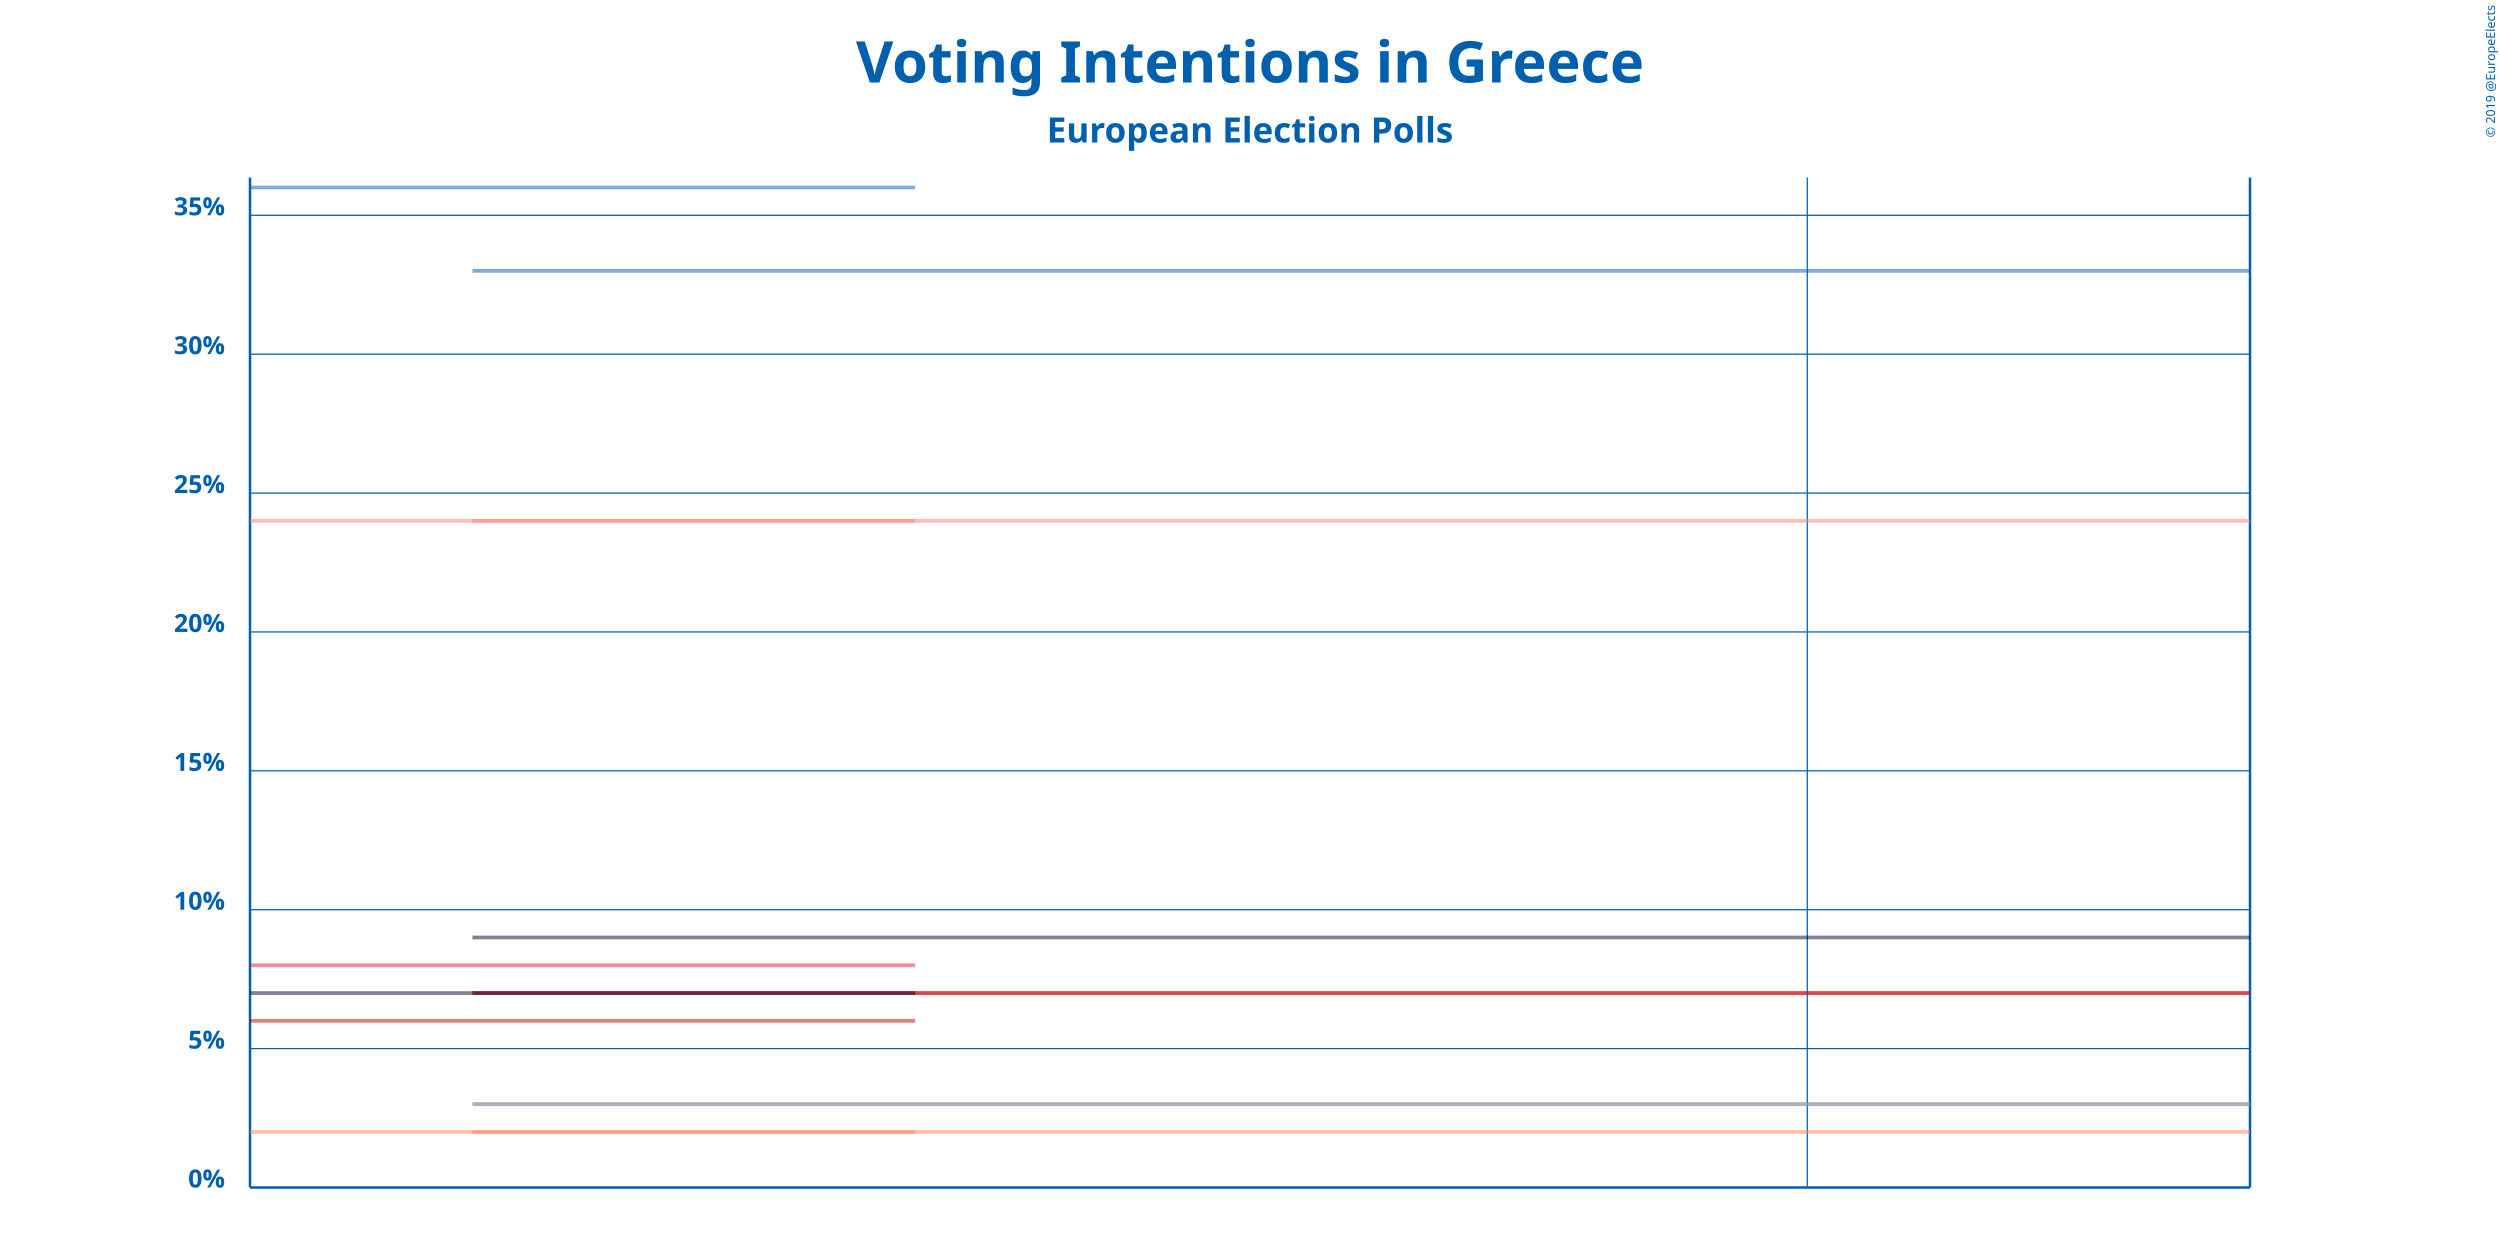
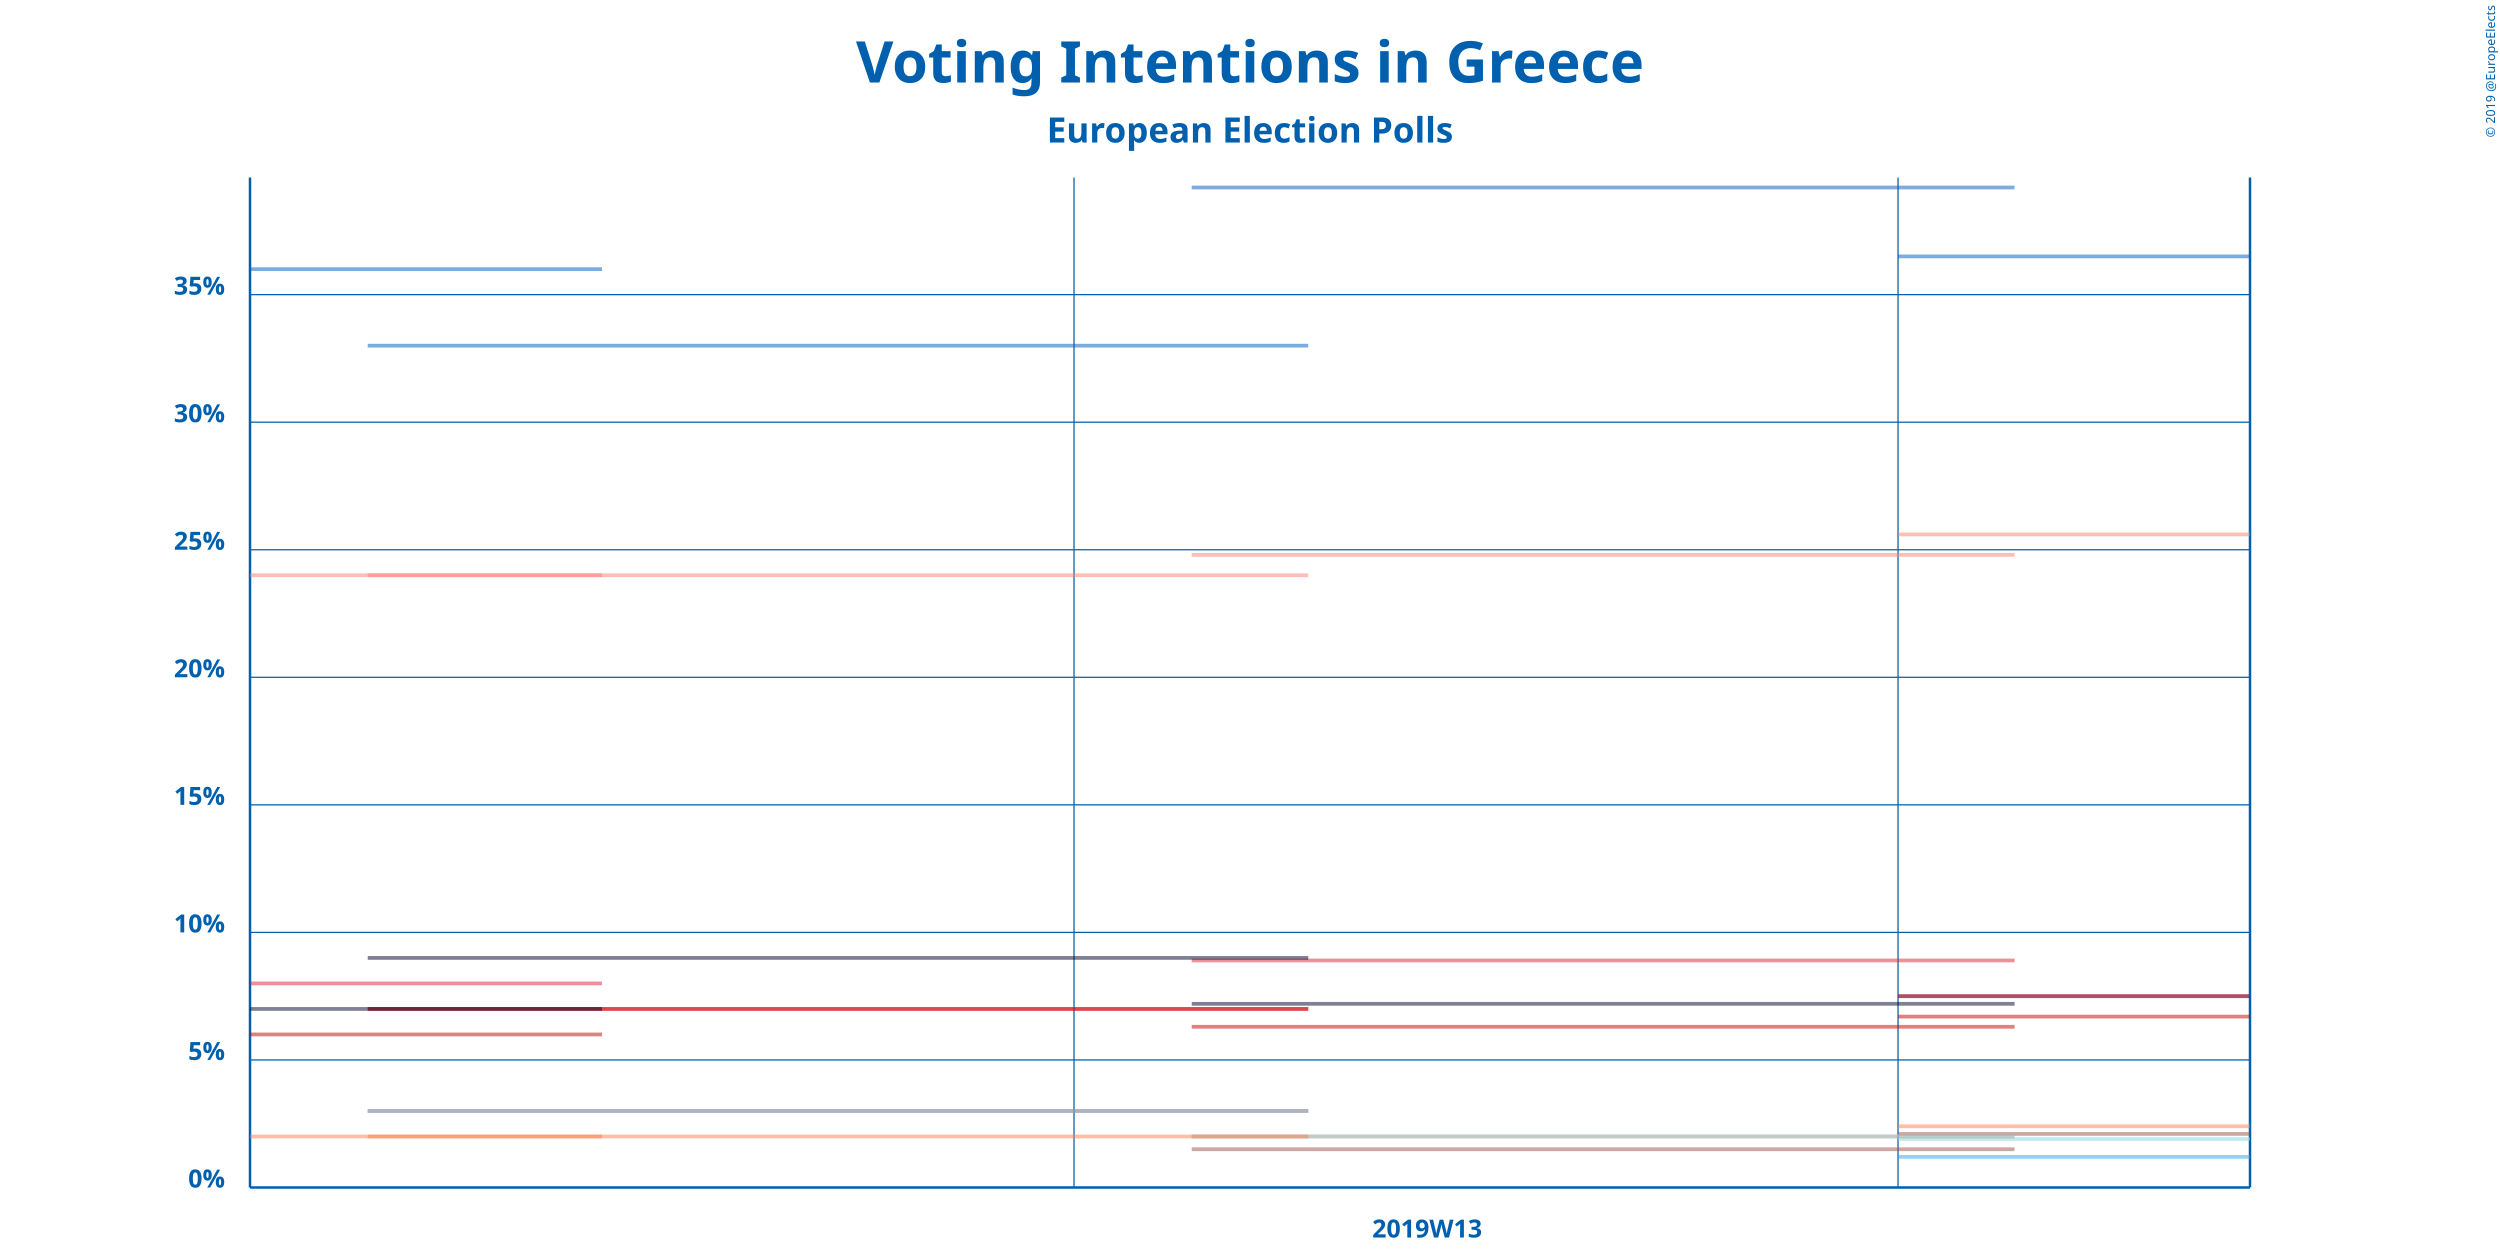
<svg HEIGHT="1000" WIDTH="2000">
  <rect fill="#FFFFFF" height="1000" stroke="none" width="2000" x="0" y="0" />
  <text fill="#0060AE" font-family="'Advent Pro'" font-size="46px" font-style="normal" font-weight="bold" text-align="center" text-anchor="middle" x="1000" y="66">Voting Intentions in Greece</text>
  <text fill="#0060AE" font-family="'Advent Pro'" font-size="28px" font-style="normal" font-weight="bold" text-align="center" text-anchor="middle" x="1000" y="114">European Election Polls</text>
  <text fill="#0060AE" font-family="'Advent Pro'" font-size="10px" font-style="normal" font-weight="normal" text-align="center" text-anchor="end" transform="rotate(270)" x="-4" y="1996">© 2019 @EuropeElects</text>
  <g>
    <g>
      <line stroke="#0060AE" stroke-width="2" x1="200.0" x2="1800.0" y1="950.0" y2="950.0" />
      <text fill="#0060AE" font-family="'Advent Pro'" font-size="20px" font-style="normal" font-weight="bold" text-align="center" text-anchor="end" x="180.0" y="950.0">0%</text>
      <line stroke="#0060AE" stroke-width="2" x1="200.0" x2="200.0" y1="950.0" y2="142.0" />
      <line stroke="#0060AE" stroke-width="2" x1="1800.0" x2="1800.0" y1="950.0" y2="142.0" />
-       <line stroke="#0060AE" stroke-width="1" x1="1445.829" x2="1445.829" y1="950.0" y2="142.0" />
-       <line stroke="#0060AE" stroke-width="1" x1="200.0" x2="1800.0" y1="838.889" y2="838.889" />
-       <text fill="#0060AE" font-family="'Advent Pro'" font-size="20px" font-style="normal" font-weight="bold" text-align="center" text-anchor="end" x="180.0" y="838.889">5%</text>
-       <line stroke="#0060AE" stroke-width="1" x1="200.0" x2="1800.0" y1="727.778" y2="727.778" />
-       <text fill="#0060AE" font-family="'Advent Pro'" font-size="20px" font-style="normal" font-weight="bold" text-align="center" text-anchor="end" x="180.0" y="727.778">10%</text>
-       <line stroke="#0060AE" stroke-width="1" x1="200.0" x2="1800.0" y1="616.667" y2="616.667" />
-       <text fill="#0060AE" font-family="'Advent Pro'" font-size="20px" font-style="normal" font-weight="bold" text-align="center" text-anchor="end" x="180.0" y="616.667">15%</text>
-       <line stroke="#0060AE" stroke-width="1" x1="200.0" x2="1800.0" y1="505.556" y2="505.556" />
-       <text fill="#0060AE" font-family="'Advent Pro'" font-size="20px" font-style="normal" font-weight="bold" text-align="center" text-anchor="end" x="180.0" y="505.556">20%</text>
-       <line stroke="#0060AE" stroke-width="1" x1="200.0" x2="1800.0" y1="394.444" y2="394.444" />
-       <text fill="#0060AE" font-family="'Advent Pro'" font-size="20px" font-style="normal" font-weight="bold" text-align="center" text-anchor="end" x="180.0" y="394.444">25%</text>
-       <line stroke="#0060AE" stroke-width="1" x1="200.0" x2="1800.0" y1="283.333" y2="283.333" />
-       <text fill="#0060AE" font-family="'Advent Pro'" font-size="20px" font-style="normal" font-weight="bold" text-align="center" text-anchor="end" x="180.0" y="283.333">30%</text>
-       <line stroke="#0060AE" stroke-width="1" x1="200.0" x2="1800.0" y1="172.222" y2="172.222" />
-       <text fill="#0060AE" font-family="'Advent Pro'" font-size="20px" font-style="normal" font-weight="bold" text-align="center" text-anchor="end" x="180.0" y="172.222">35%</text>
+       <line stroke="#0060AE" stroke-width="1" x1="859.211" x2="859.211" y1="950.0" y2="142.0" />
+       <text fill="#0060AE" font-family="'Advent Pro'" font-size="20px" font-style="normal" font-weight="bold" text-align="center" text-anchor="middle" x="1141.73" y="990.0">2019W13</text>
+       <line stroke="#0060AE" stroke-width="1" x1="1518.423" x2="1518.423" y1="950.0" y2="142.0" />
+       <line stroke="#0060AE" stroke-width="1" x1="200.0" x2="1800.0" y1="847.959" y2="847.959" />
+       <text fill="#0060AE" font-family="'Advent Pro'" font-size="20px" font-style="normal" font-weight="bold" text-align="center" text-anchor="end" x="180.0" y="847.959">5%</text>
+       <line stroke="#0060AE" stroke-width="1" x1="200.0" x2="1800.0" y1="745.918" y2="745.918" />
+       <text fill="#0060AE" font-family="'Advent Pro'" font-size="20px" font-style="normal" font-weight="bold" text-align="center" text-anchor="end" x="180.0" y="745.918">10%</text>
+       <line stroke="#0060AE" stroke-width="1" x1="200.0" x2="1800.0" y1="643.878" y2="643.878" />
+       <text fill="#0060AE" font-family="'Advent Pro'" font-size="20px" font-style="normal" font-weight="bold" text-align="center" text-anchor="end" x="180.0" y="643.878">15%</text>
+       <line stroke="#0060AE" stroke-width="1" x1="200.0" x2="1800.0" y1="541.837" y2="541.837" />
+       <text fill="#0060AE" font-family="'Advent Pro'" font-size="20px" font-style="normal" font-weight="bold" text-align="center" text-anchor="end" x="180.0" y="541.837">20%</text>
+       <line stroke="#0060AE" stroke-width="1" x1="200.0" x2="1800.0" y1="439.796" y2="439.796" />
+       <text fill="#0060AE" font-family="'Advent Pro'" font-size="20px" font-style="normal" font-weight="bold" text-align="center" text-anchor="end" x="180.0" y="439.796">25%</text>
+       <line stroke="#0060AE" stroke-width="1" x1="200.0" x2="1800.0" y1="337.755" y2="337.755" />
+       <text fill="#0060AE" font-family="'Advent Pro'" font-size="20px" font-style="normal" font-weight="bold" text-align="center" text-anchor="end" x="180.0" y="337.755">30%</text>
+       <line stroke="#0060AE" stroke-width="1" x1="200.0" x2="1800.0" y1="235.714" y2="235.714" />
+       <text fill="#0060AE" font-family="'Advent Pro'" font-size="20px" font-style="normal" font-weight="bold" text-align="center" text-anchor="end" x="180.0" y="235.714">35%</text>
    </g>
    <g>
-       <line stroke="#FA8072" stroke-opacity="0.5" stroke-width="3" x1="377.976" x2="1800.0" y1="416.667" y2="416.667" />
-       <line stroke="#005AC0" stroke-opacity="0.5" stroke-width="3" x1="377.976" x2="1800.0" y1="216.667" y2="216.667" />
-       <line stroke="#00022D" stroke-opacity="0.5" stroke-width="3" x1="377.976" x2="1800.0" y1="750.0" y2="750.0" />
-       <line stroke="#DD2239" stroke-opacity="0.5" stroke-width="3" x1="377.976" x2="1800.0" y1="794.444" y2="794.444" />
-       <line stroke="#C80000" stroke-opacity="0.5" stroke-width="3" x1="377.976" x2="1800.0" y1="794.444" y2="794.444" />
-       <line stroke="#FF7F50" stroke-opacity="0.5" stroke-width="3" x1="377.976" x2="1800.0" y1="905.556" y2="905.556" />
-       <line stroke="#B01740" stroke-opacity="0.5" stroke-width="3" x1="377.976" x2="1800.0" y1="883.333" y2="883.333" />
-       <line stroke="#80DAEB" stroke-opacity="0.5" stroke-width="3" x1="377.976" x2="1800.0" y1="883.333" y2="883.333" />
-       <line stroke="#FA8072" stroke-opacity="0.5" stroke-width="3" x1="200.0" x2="732.147" y1="416.667" y2="416.667" />
-       <line stroke="#005AC0" stroke-opacity="0.5" stroke-width="3" x1="200.0" x2="732.147" y1="150.0" y2="150.0" />
-       <line stroke="#00022D" stroke-opacity="0.5" stroke-width="3" x1="200.0" x2="732.147" y1="794.444" y2="794.444" />
-       <line stroke="#DD2239" stroke-opacity="0.5" stroke-width="3" x1="200.0" x2="732.147" y1="772.222" y2="772.222" />
-       <line stroke="#C80000" stroke-opacity="0.5" stroke-width="3" x1="200.0" x2="732.147" y1="816.667" y2="816.667" />
-       <line stroke="#FF7F50" stroke-opacity="0.5" stroke-width="3" x1="200.0" x2="732.147" y1="905.556" y2="905.556" />
+       <line stroke="#FA8072" stroke-opacity="0.5" stroke-width="3" x1="1518.423" x2="1800.0" y1="427.551" y2="427.551" />
+       <line stroke="#005AC0" stroke-opacity="0.5" stroke-width="3" x1="1518.423" x2="1800.0" y1="205.102" y2="205.102" />
+       <line stroke="#00022D" stroke-opacity="0.5" stroke-width="3" x1="1518.423" x2="1800.0" y1="796.939" y2="796.939" />
+       <line stroke="#DD2239" stroke-opacity="0.5" stroke-width="3" x1="1518.423" x2="1800.0" y1="796.939" y2="796.939" />
+       <line stroke="#C80000" stroke-opacity="0.5" stroke-width="3" x1="1518.423" x2="1800.0" y1="813.265" y2="813.265" />
+       <line stroke="#9C514A" stroke-opacity="0.5" stroke-width="3" x1="1518.423" x2="1800.0" y1="907.143" y2="907.143" />
+       <line stroke="#38A3E7" stroke-opacity="0.5" stroke-width="3" x1="1518.423" x2="1800.0" y1="925.51" y2="925.51" />
+       <line stroke="#FF7F50" stroke-opacity="0.5" stroke-width="3" x1="1518.423" x2="1800.0" y1="901.02" y2="901.02" />
+       <line stroke="#80DAEB" stroke-opacity="0.5" stroke-width="3" x1="1518.423" x2="1800.0" y1="911.224" y2="911.224" />
+       <line stroke="#FA8072" stroke-opacity="0.5" stroke-width="3" x1="953.384" x2="1611.654" y1="443.878" y2="443.878" />
+       <line stroke="#005AC0" stroke-opacity="0.5" stroke-width="3" x1="953.384" x2="1611.654" y1="150.0" y2="150.0" />
+       <line stroke="#00022D" stroke-opacity="0.5" stroke-width="3" x1="953.384" x2="1611.654" y1="803.061" y2="803.061" />
+       <line stroke="#DD2239" stroke-opacity="0.5" stroke-width="3" x1="953.384" x2="1611.654" y1="768.367" y2="768.367" />
+       <line stroke="#C80000" stroke-opacity="0.5" stroke-width="3" x1="953.384" x2="1611.654" y1="821.429" y2="821.429" />
+       <line stroke="#9C514A" stroke-opacity="0.5" stroke-width="3" x1="953.384" x2="1611.654" y1="919.388" y2="919.388" />
+       <line stroke="#FF7F50" stroke-opacity="0.5" stroke-width="3" x1="953.384" x2="1611.654" y1="909.184" y2="909.184" />
+       <line stroke="#80DAEB" stroke-opacity="0.5" stroke-width="3" x1="953.384" x2="1611.654" y1="909.184" y2="909.184" />
+       <line stroke="#FA8072" stroke-opacity="0.5" stroke-width="3" x1="294.173" x2="1046.616" y1="460.204" y2="460.204" />
+       <line stroke="#005AC0" stroke-opacity="0.5" stroke-width="3" x1="294.173" x2="1046.616" y1="276.531" y2="276.531" />
+       <line stroke="#00022D" stroke-opacity="0.5" stroke-width="3" x1="294.173" x2="1046.616" y1="766.327" y2="766.327" />
+       <line stroke="#DD2239" stroke-opacity="0.5" stroke-width="3" x1="294.173" x2="1046.616" y1="807.143" y2="807.143" />
+       <line stroke="#C80000" stroke-opacity="0.5" stroke-width="3" x1="294.173" x2="1046.616" y1="807.143" y2="807.143" />
+       <line stroke="#FF7F50" stroke-opacity="0.5" stroke-width="3" x1="294.173" x2="1046.616" y1="909.184" y2="909.184" />
+       <line stroke="#B01740" stroke-opacity="0.5" stroke-width="3" x1="294.173" x2="1046.616" y1="888.776" y2="888.776" />
+       <line stroke="#80DAEB" stroke-opacity="0.5" stroke-width="3" x1="294.173" x2="1046.616" y1="888.776" y2="888.776" />
+       <line stroke="#FA8072" stroke-opacity="0.5" stroke-width="3" x1="200.0" x2="481.577" y1="460.204" y2="460.204" />
+       <line stroke="#005AC0" stroke-opacity="0.5" stroke-width="3" x1="200.0" x2="481.577" y1="215.306" y2="215.306" />
+       <line stroke="#00022D" stroke-opacity="0.5" stroke-width="3" x1="200.0" x2="481.577" y1="807.143" y2="807.143" />
+       <line stroke="#DD2239" stroke-opacity="0.5" stroke-width="3" x1="200.0" x2="481.577" y1="786.735" y2="786.735" />
+       <line stroke="#C80000" stroke-opacity="0.5" stroke-width="3" x1="200.0" x2="481.577" y1="827.551" y2="827.551" />
+       <line stroke="#FF7F50" stroke-opacity="0.5" stroke-width="3" x1="200.0" x2="481.577" y1="909.184" y2="909.184" />
    </g>
    <g />
  </g>
</svg>
